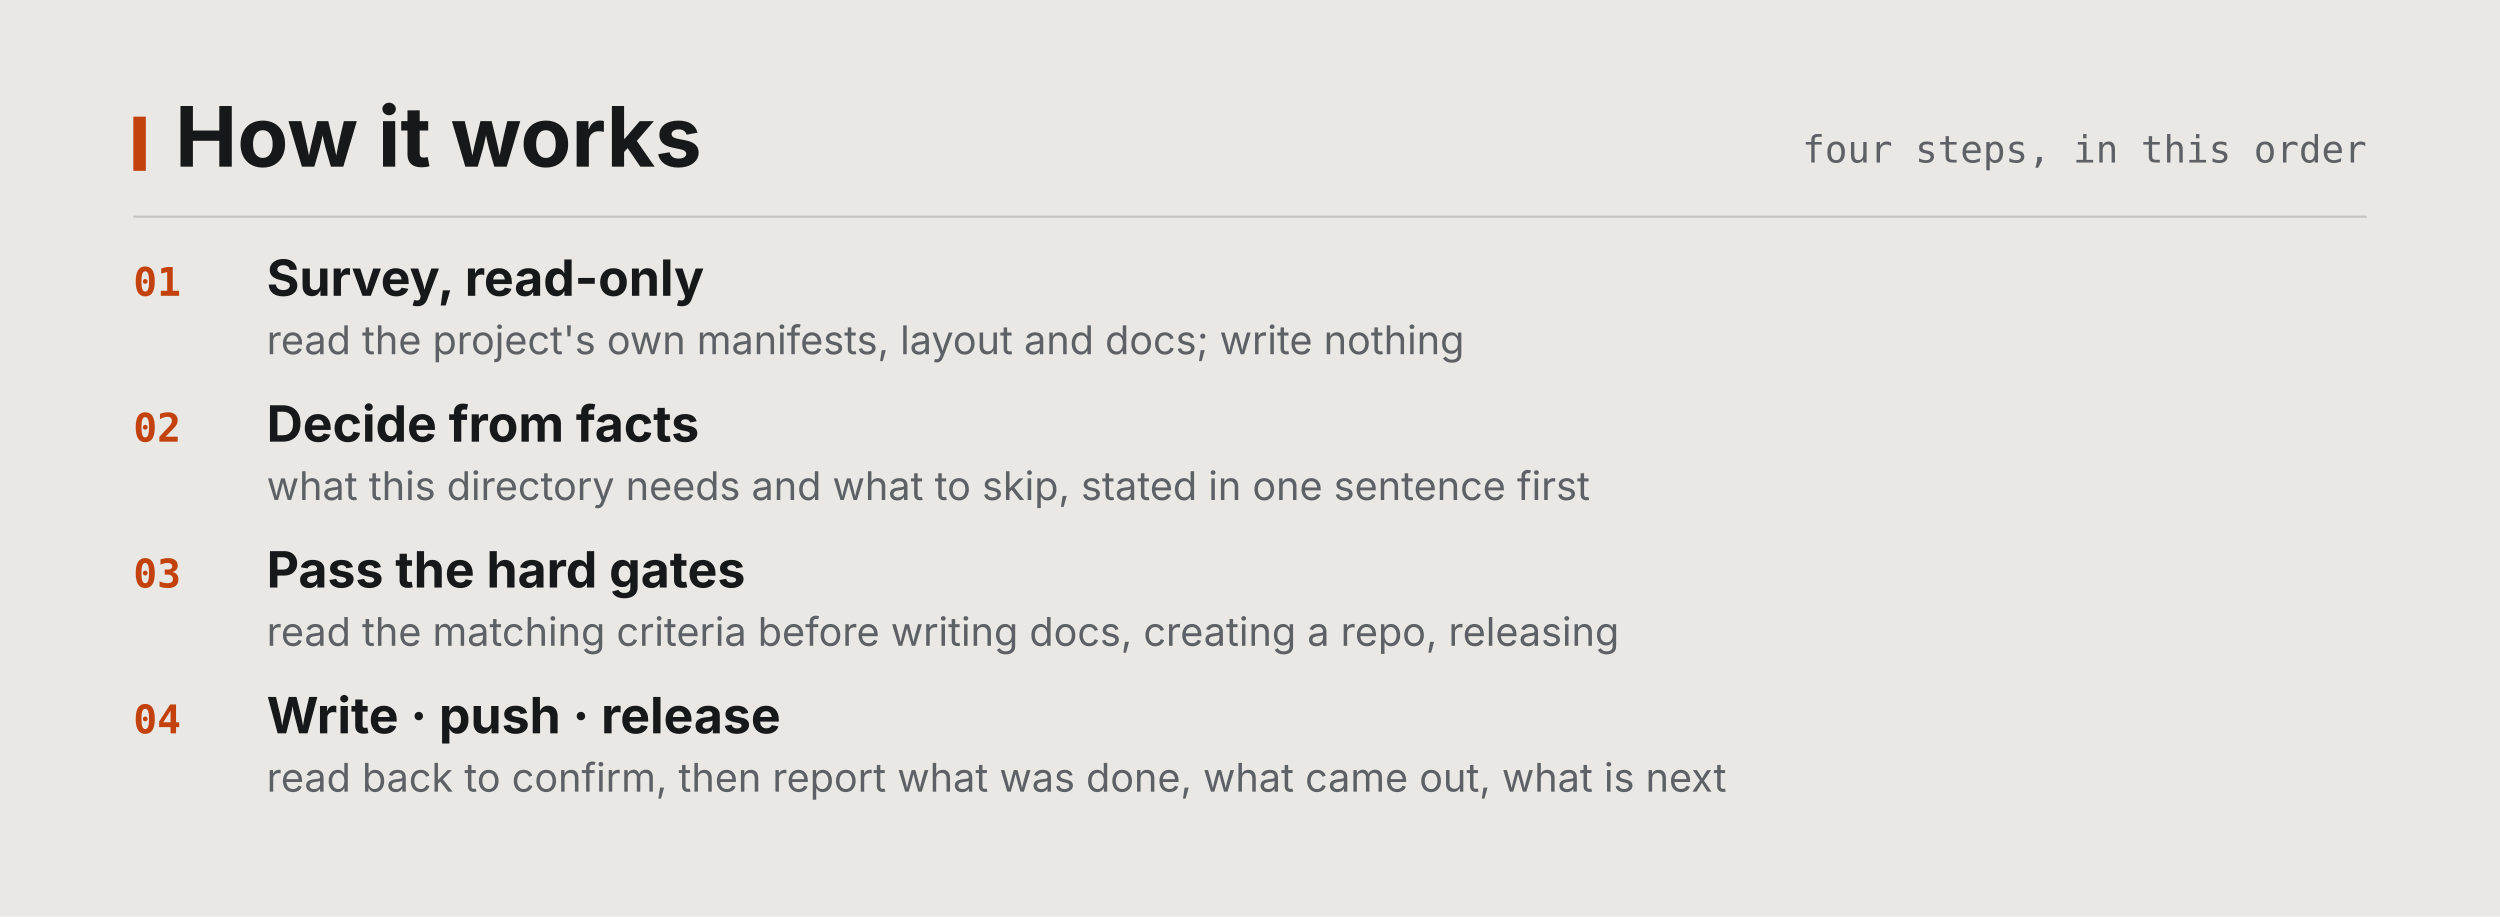
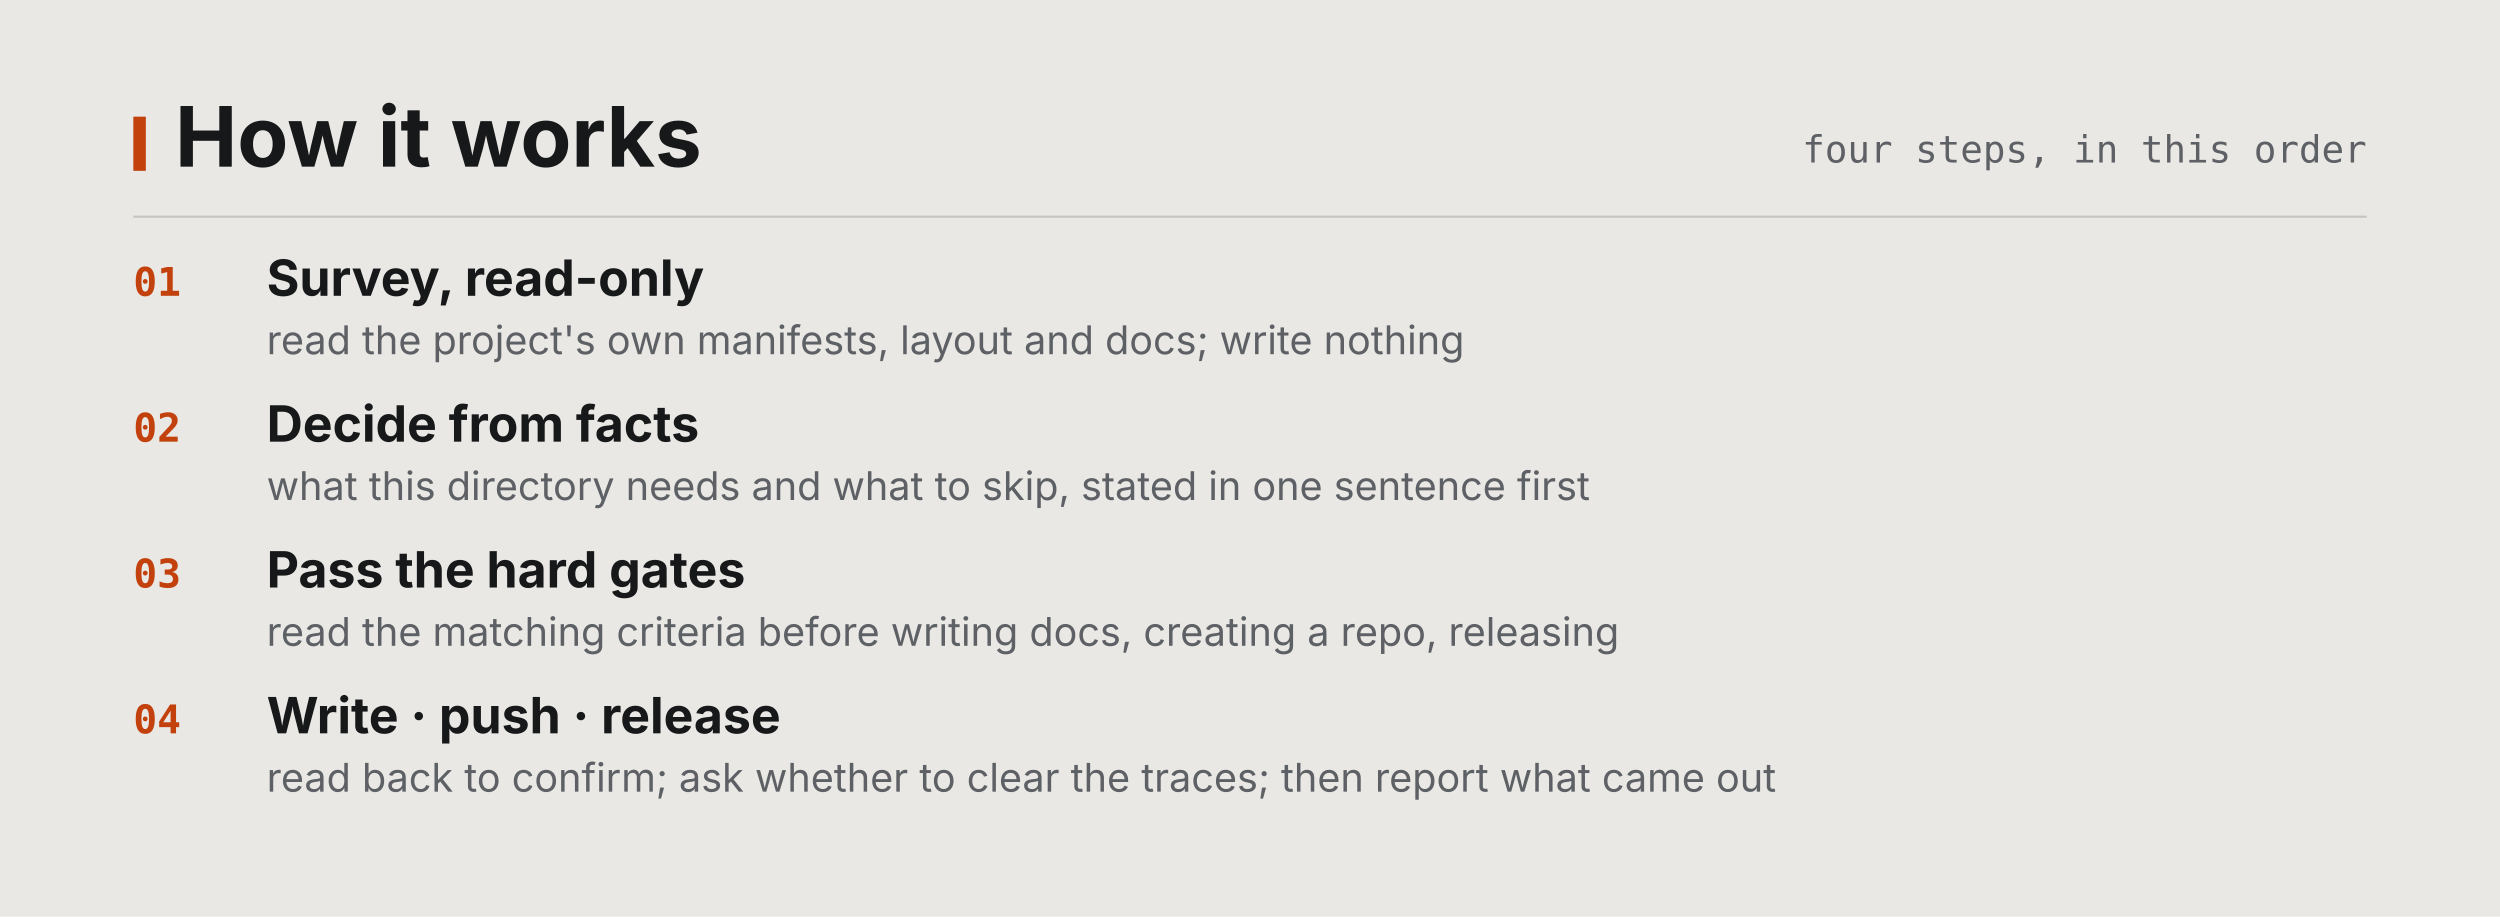
<svg xmlns="http://www.w3.org/2000/svg" width="1200" height="440" viewBox="0 0 1200 440" role="img" aria-labelledby="pfFlowTitle pfFlowDesc">
  <rect width="1200" height="440" fill="#E9E8E4" />
  <g id="head" font-family="-apple-system, BlinkMacSystemFont, 'Segoe UI', 'PingFang SC', sans-serif">
    <rect x="64" y="56" width="6" height="26" fill="#C2410C" />
    <text x="84" y="80" font-size="40" font-weight="700" fill="#17181A">How it works</text>
    <text x="1136" y="78" text-anchor="end" font-family="ui-monospace, SFMono-Regular, Menlo, monospace" font-size="18" fill="#5D6064">four steps, in this order</text>
  </g>
  <line x1="64" y1="104" x2="1136" y2="104" stroke="#C6C4BF" stroke-width="1" />
  <g id="steps" font-family="-apple-system, BlinkMacSystemFont, 'Segoe UI', 'PingFang SC', sans-serif">
    <text x="64" y="142" font-family="ui-monospace, SFMono-Regular, Menlo, monospace" font-size="19" fill="#C2410C" font-weight="700">01</text>
    <text x="128" y="142" font-size="24" font-weight="700" fill="#17181A">Survey, read-only</text>
    <text x="128" y="170" font-size="19" fill="#5D6064">read the project's own manifests, layout and docs; write nothing</text>
    <text x="64" y="212" font-family="ui-monospace, SFMono-Regular, Menlo, monospace" font-size="19" fill="#C2410C" font-weight="700">02</text>
    <text x="128" y="212" font-size="24" font-weight="700" fill="#17181A">Decide from facts</text>
    <text x="128" y="240" font-size="19" fill="#5D6064">what this directory needs and what to skip, stated in one sentence first</text>
    <text x="64" y="282" font-family="ui-monospace, SFMono-Regular, Menlo, monospace" font-size="19" fill="#C2410C" font-weight="700">03</text>
    <text x="128" y="282" font-size="24" font-weight="700" fill="#17181A">Pass the hard gates</text>
    <text x="128" y="310" font-size="19" fill="#5D6064">read the matching criteria before writing docs, creating a repo, releasing</text>
    <text x="64" y="352" font-family="ui-monospace, SFMono-Regular, Menlo, monospace" font-size="19" fill="#C2410C" font-weight="700">04</text>
    <text x="128" y="352" font-size="24" font-weight="700" fill="#17181A">Write · push · release</text>
-     <text x="128" y="380" font-size="19" fill="#5D6064">read back to confirm, then report what was done, what came out, what is next</text>
+     <text x="128" y="380" font-size="19" fill="#5D6064">read back to confirm; ask whether to clear the traces; then report what came out</text>
  </g>
</svg>
